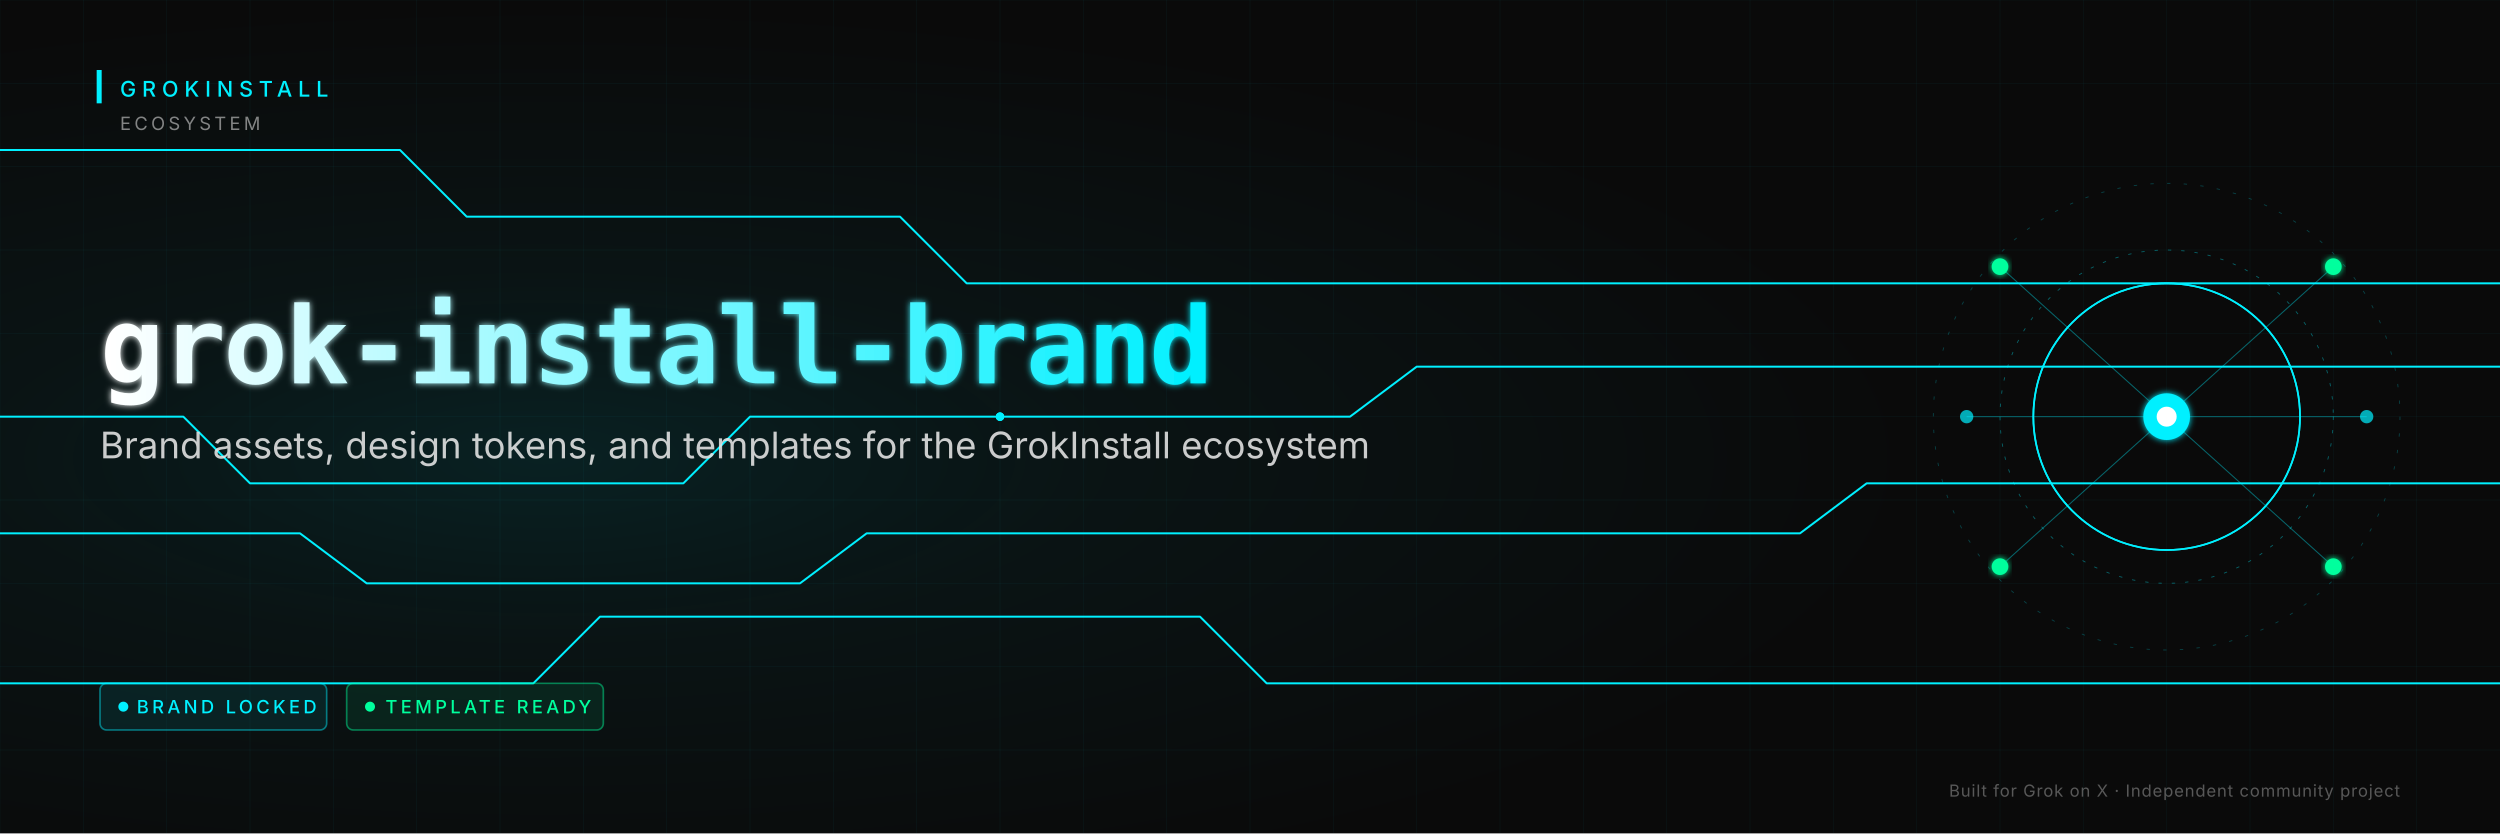
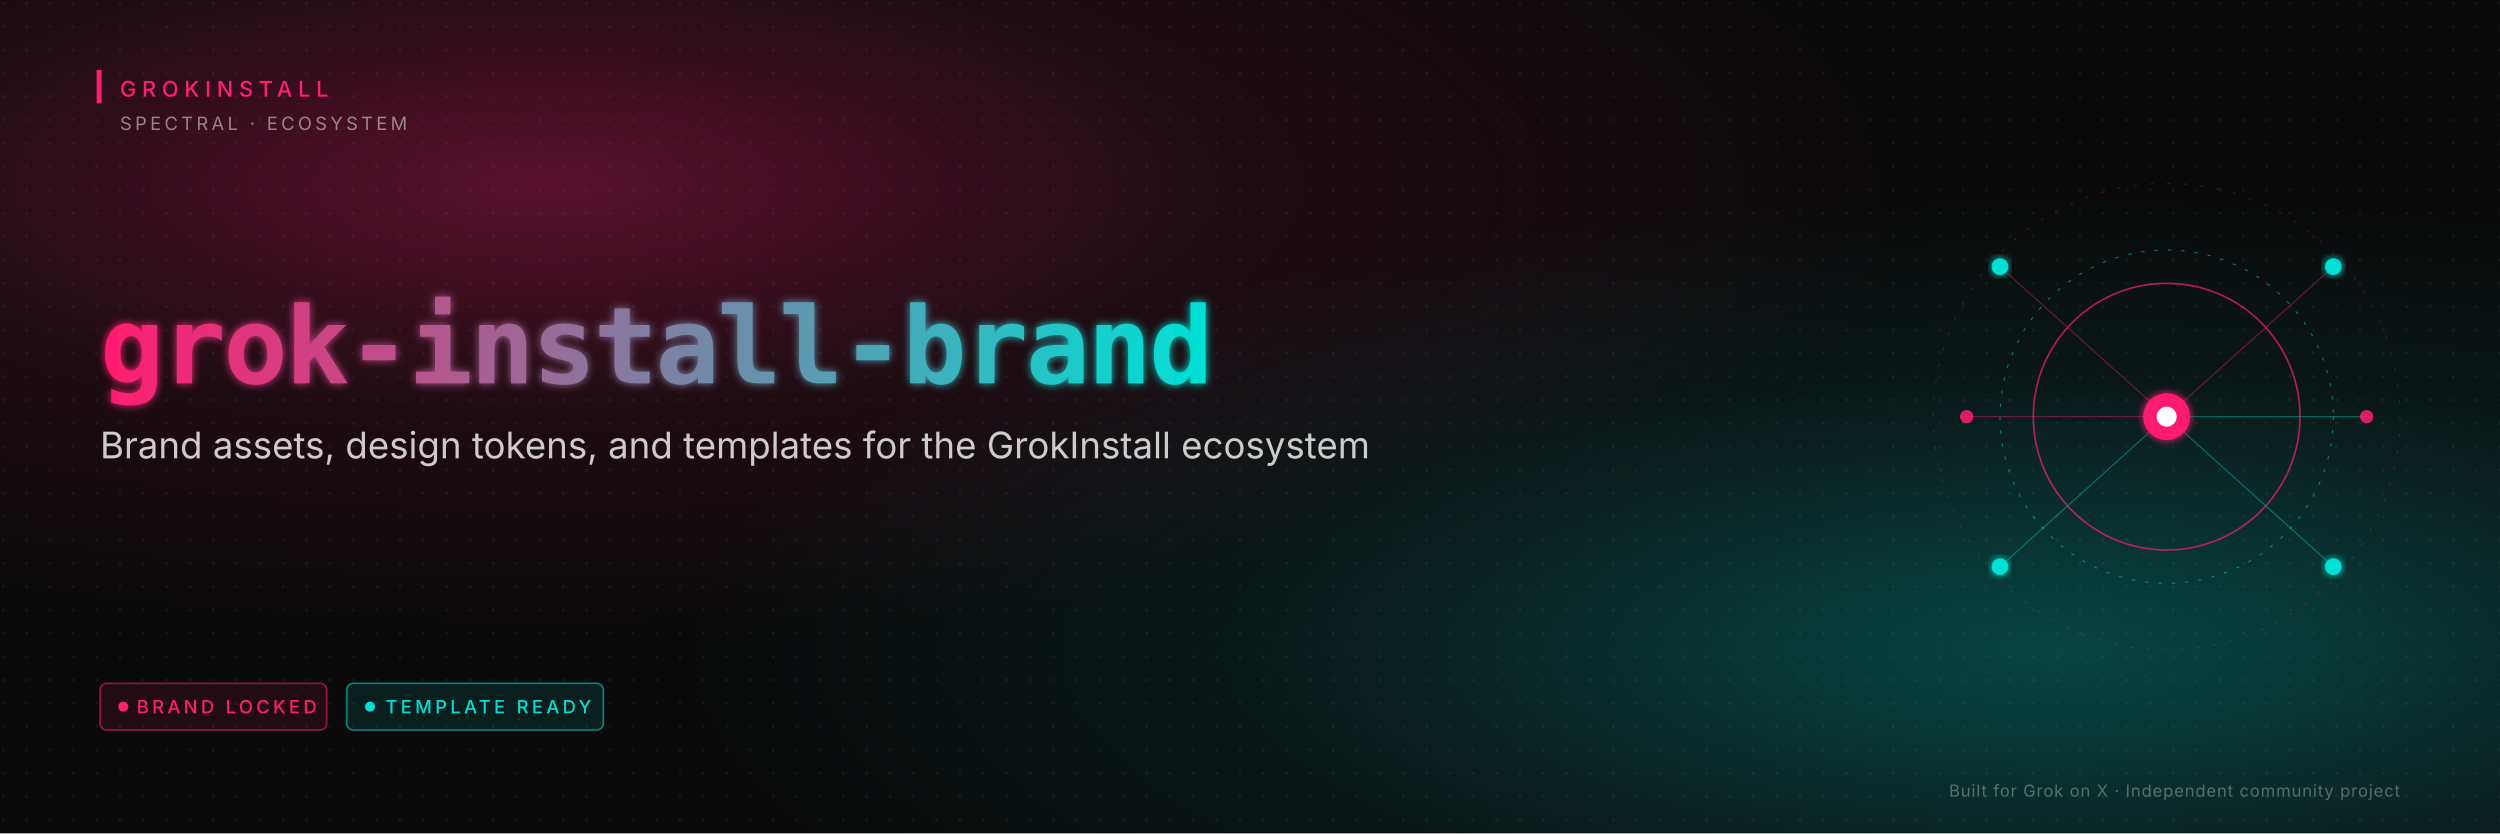
<svg xmlns="http://www.w3.org/2000/svg" viewBox="0 0 1500 500" width="1500" height="500" role="img" aria-labelledby="banner-title banner-desc">
  <defs>
-     <radialGradient id="hero-glow" cx="22%" cy="55%" r="55%">
-       <stop offset="0%" stop-color="#00F0FF" stop-opacity="0.10" />
-       <stop offset="40%" stop-color="#00F0FF" stop-opacity="0.04" />
-       <stop offset="100%" stop-color="#00F0FF" stop-opacity="0" />
+     <radialGradient id="hero-plasma" cx="22%" cy="22%" r="55%">
+       <stop offset="0%" stop-color="#FF1E70" stop-opacity="0.32" />
+       <stop offset="50%" stop-color="#FF1E70" stop-opacity="0.08" />
+       <stop offset="100%" stop-color="#FF1E70" stop-opacity="0" />
+     </radialGradient>
+     <radialGradient id="hero-aurora" cx="82%" cy="78%" r="55%">
+       <stop offset="0%" stop-color="#00E0D5" stop-opacity="0.28" />
+       <stop offset="60%" stop-color="#00E0D5" stop-opacity="0.06" />
+       <stop offset="100%" stop-color="#00E0D5" stop-opacity="0" />
    </radialGradient>
    <linearGradient id="repo-text" x1="0" y1="0" x2="1" y2="0">
-       <stop offset="0%" stop-color="#FFFFFF" />
-       <stop offset="100%" stop-color="#00F0FF" />
+       <stop offset="0%" stop-color="#FF1E70" />
+       <stop offset="100%" stop-color="#00E0D5" />
    </linearGradient>
+     <linearGradient id="hero-divider" x1="0" y1="0" x2="1" y2="0">
+       <stop offset="0%" stop-color="#FF1E70" stop-opacity="0" />
+       <stop offset="35%" stop-color="#FF1E70" stop-opacity="0.7" />
+       <stop offset="65%" stop-color="#00E0D5" stop-opacity="0.7" />
+       <stop offset="100%" stop-color="#00E0D5" stop-opacity="0" />
+     </linearGradient>
+     <pattern id="hero-halftone" x="0" y="0" width="14" height="14" patternUnits="userSpaceOnUse">
+       <circle cx="2" cy="2" r="1" fill="#FFFFFF" fill-opacity="0.05" />
+     </pattern>
    <filter id="neon-glow" x="-20%" y="-20%" width="140%" height="140%">
-       <feGaussianBlur stdDeviation="2" result="blur" />
+       <feGaussianBlur stdDeviation="2.4" result="blur" />
      <feMerge>
        <feMergeNode in="blur" />
        <feMergeNode in="SourceGraphic" />
      </feMerge>
    </filter>
  </defs>
  <rect width="1500" height="500" fill="#0A0A0A" />
-   <rect width="1500" height="500" fill="url(#hero-glow)" />
-   <g stroke="#00F0FF" stroke-width="0.3" stroke-opacity="0.06">
-     <line x1="0" y1="0" x2="0" y2="500" />
-     <line x1="50" y1="0" x2="50" y2="500" />
-     <line x1="100" y1="0" x2="100" y2="500" />
-     <line x1="150" y1="0" x2="150" y2="500" />
-     <line x1="200" y1="0" x2="200" y2="500" />
-     <line x1="250" y1="0" x2="250" y2="500" />
-     <line x1="300" y1="0" x2="300" y2="500" />
-     <line x1="350" y1="0" x2="350" y2="500" />
-     <line x1="400" y1="0" x2="400" y2="500" />
-     <line x1="450" y1="0" x2="450" y2="500" />
-     <line x1="500" y1="0" x2="500" y2="500" />
-     <line x1="550" y1="0" x2="550" y2="500" />
-     <line x1="600" y1="0" x2="600" y2="500" />
-     <line x1="650" y1="0" x2="650" y2="500" />
-     <line x1="700" y1="0" x2="700" y2="500" />
-     <line x1="750" y1="0" x2="750" y2="500" />
-     <line x1="800" y1="0" x2="800" y2="500" />
-     <line x1="850" y1="0" x2="850" y2="500" />
-     <line x1="900" y1="0" x2="900" y2="500" />
-     <line x1="950" y1="0" x2="950" y2="500" />
-     <line x1="1000" y1="0" x2="1000" y2="500" />
-     <line x1="1050" y1="0" x2="1050" y2="500" />
-     <line x1="1100" y1="0" x2="1100" y2="500" />
-     <line x1="1150" y1="0" x2="1150" y2="500" />
-     <line x1="1200" y1="0" x2="1200" y2="500" />
-     <line x1="1250" y1="0" x2="1250" y2="500" />
-     <line x1="1300" y1="0" x2="1300" y2="500" />
-     <line x1="1350" y1="0" x2="1350" y2="500" />
-     <line x1="1400" y1="0" x2="1400" y2="500" />
-     <line x1="1450" y1="0" x2="1450" y2="500" />
-     <line x1="0" y1="0" x2="1500" y2="0" />
-     <line x1="0" y1="50" x2="1500" y2="50" />
-     <line x1="0" y1="100" x2="1500" y2="100" />
-     <line x1="0" y1="150" x2="1500" y2="150" />
-     <line x1="0" y1="200" x2="1500" y2="200" />
-     <line x1="0" y1="250" x2="1500" y2="250" />
-     <line x1="0" y1="300" x2="1500" y2="300" />
-     <line x1="0" y1="350" x2="1500" y2="350" />
-     <line x1="0" y1="400" x2="1500" y2="400" />
-     <line x1="0" y1="450" x2="1500" y2="450" />
-   </g>
-   <g stroke="#00F0FF" stroke-width="1.2" fill="none" stroke-linecap="round" stroke-linejoin="round">
-     <path class="trace-1" d="M -10 90  L 240 90  L 280 130 L 540 130 L 580 170 L 1510 170" />
-     <path class="trace-2" d="M -10 410 L 320 410 L 360 370 L 720 370 L 760 410 L 1510 410" />
-     <path class="trace-3" d="M -10 250 L 110 250 L 150 290 L 410 290 L 450 250 L 810 250 L 850 220 L 1510 220" />
-     <path class="trace-4" d="M -10 320 L 180 320 L 220 350 L 480 350 L 520 320 L 1080 320 L 1120 290 L 1510 290" />
-   </g>
-   <g fill="#00F0FF">
-     <circle class="data-1" cx="600" cy="250" r="2.5" />
-     <circle class="data-2" cx="600" cy="250" r="2.5" />
-     <circle class="data-3" cx="600" cy="250" r="2.5" />
-   </g>
+   <rect width="1500" height="500" fill="url(#hero-halftone)" />
+   <rect width="1500" height="500" fill="url(#hero-plasma)" />
+   <rect width="1500" height="500" fill="url(#hero-aurora)" />
  <g transform="translate(60, 56)">
-     <rect x="-2" y="-14" width="3" height="20" fill="#00F0FF" />
-     <text x="12" y="2" font-family="'Space Grotesk', Inter, sans-serif" font-size="13" font-weight="500" fill="#00F0FF" letter-spacing="3.5">GROKINSTALL</text>
-     <text x="12" y="22" font-family="Inter, sans-serif" font-size="11" font-weight="400" fill="#E5E5E5" opacity="0.55" letter-spacing="2">ECOSYSTEM</text>
+     <rect x="-2" y="-14" width="3" height="20" fill="#FF1E70" />
+     <text x="12" y="2" font-family="Inter, sans-serif" font-size="13" font-weight="500" fill="#FF1E70" letter-spacing="3.5">GROKINSTALL</text>
+     <text x="12" y="22" font-family="Inter, sans-serif" font-size="11" font-weight="400" fill="#E5E5E5" opacity="0.55" letter-spacing="2">SPECTRAL · ECOSYSTEM</text>
  </g>
  <g transform="translate(60, 230)">
    <text x="0" y="0" font-family="'JetBrains Mono', 'SF Mono', Consolas, monospace" font-size="64" font-weight="700" fill="url(#repo-text)" letter-spacing="-1.5" filter="url(#neon-glow)">grok-install-brand</text>
    <text x="0" y="45" font-family="Inter, sans-serif" font-size="22" font-weight="400" fill="#E5E5E5" opacity="0.88">Brand assets, design tokens, and templates for the GrokInstall ecosystem</text>
  </g>
  <g transform="translate(60, 410)">
    <g>
-       <rect rx="4" width="136" height="28" fill="#00F0FF" fill-opacity="0.08" stroke="#00F0FF" stroke-opacity="0.45" stroke-width="1" />
-       <circle cx="14" cy="14" r="3" fill="#00F0FF" />
-       <text x="76" y="18" font-family="Inter, sans-serif" font-size="11" font-weight="500" fill="#00F0FF" text-anchor="middle" letter-spacing="2">BRAND LOCKED</text>
+       <rect rx="4" width="136" height="28" fill="#FF1E70" fill-opacity="0.10" stroke="#FF1E70" stroke-opacity="0.55" stroke-width="1" />
+       <circle cx="14" cy="14" r="3" fill="#FF1E70" />
+       <text x="76" y="18" font-family="Inter, sans-serif" font-size="11" font-weight="500" fill="#FF1E70" text-anchor="middle" letter-spacing="2">BRAND LOCKED</text>
    </g>
    <g transform="translate(148, 0)">
-       <rect rx="4" width="154" height="28" fill="#00FF9D" fill-opacity="0.08" stroke="#00FF9D" stroke-opacity="0.45" stroke-width="1" />
-       <circle cx="14" cy="14" r="3" fill="#00FF9D" />
-       <text x="85" y="18" font-family="Inter, sans-serif" font-size="11" font-weight="500" fill="#00FF9D" text-anchor="middle" letter-spacing="2">TEMPLATE READY</text>
+       <rect rx="4" width="154" height="28" fill="#00E0D5" fill-opacity="0.10" stroke="#00E0D5" stroke-opacity="0.55" stroke-width="1" />
+       <circle cx="14" cy="14" r="3" fill="#00E0D5" />
+       <text x="85" y="18" font-family="Inter, sans-serif" font-size="11" font-weight="500" fill="#00E0D5" text-anchor="middle" letter-spacing="2">TEMPLATE READY</text>
    </g>
  </g>
  <g>
-     <circle class="ring-1" cx="1300" cy="250" r="80" fill="none" stroke="#00F0FF" stroke-width="1" />
-     <circle class="ring-2" cx="1300" cy="250" r="80" fill="none" stroke="#00F0FF" stroke-width="1" />
-     <circle cx="1300" cy="250" r="100" fill="none" stroke="#00F0FF" stroke-width="0.5" stroke-dasharray="2 6" opacity="0.4" />
-     <circle cx="1300" cy="250" r="140" fill="none" stroke="#00F0FF" stroke-width="0.5" stroke-dasharray="2 8" opacity="0.25" />
-     <line x1="1300" y1="250" x2="1200" y2="160" stroke="#00F0FF" stroke-width="0.6" stroke-opacity="0.4" />
-     <line x1="1300" y1="250" x2="1400" y2="160" stroke="#00F0FF" stroke-width="0.6" stroke-opacity="0.4" />
-     <line x1="1300" y1="250" x2="1200" y2="340" stroke="#00F0FF" stroke-width="0.6" stroke-opacity="0.4" />
-     <line x1="1300" y1="250" x2="1400" y2="340" stroke="#00F0FF" stroke-width="0.6" stroke-opacity="0.4" />
-     <line x1="1300" y1="250" x2="1180" y2="250" stroke="#00F0FF" stroke-width="0.6" stroke-opacity="0.4" />
-     <line x1="1300" y1="250" x2="1420" y2="250" stroke="#00F0FF" stroke-width="0.6" stroke-opacity="0.4" />
-     <circle cx="1200" cy="160" r="5" fill="#00FF9D" filter="url(#neon-glow)" />
-     <circle cx="1400" cy="160" r="5" fill="#00FF9D" filter="url(#neon-glow)" />
-     <circle cx="1200" cy="340" r="5" fill="#00FF9D" filter="url(#neon-glow)" />
-     <circle cx="1400" cy="340" r="5" fill="#00FF9D" filter="url(#neon-glow)" />
-     <circle cx="1180" cy="250" r="4" fill="#00F0FF" opacity="0.7" />
-     <circle cx="1420" cy="250" r="4" fill="#00F0FF" opacity="0.7" />
-     <g class="node-pulse">
-       <circle cx="1300" cy="250" r="14" fill="#00F0FF" filter="url(#neon-glow)" />
-       <circle cx="1300" cy="250" r="6" fill="#FFFFFF" />
-     </g>
+     <circle cx="1300" cy="250" r="80" fill="none" stroke="#FF1E70" stroke-width="1" stroke-opacity="0.7" />
+     <circle cx="1300" cy="250" r="100" fill="none" stroke="#00E0D5" stroke-width="0.6" stroke-dasharray="2 6" opacity="0.55" />
+     <circle cx="1300" cy="250" r="140" fill="none" stroke="#FF1E70" stroke-width="0.6" stroke-dasharray="2 8" opacity="0.30" />
+     <line x1="1300" y1="250" x2="1200" y2="160" stroke="#FF1E70" stroke-width="0.6" stroke-opacity="0.45" />
+     <line x1="1300" y1="250" x2="1400" y2="160" stroke="#FF1E70" stroke-width="0.6" stroke-opacity="0.45" />
+     <line x1="1300" y1="250" x2="1200" y2="340" stroke="#00E0D5" stroke-width="0.6" stroke-opacity="0.45" />
+     <line x1="1300" y1="250" x2="1400" y2="340" stroke="#00E0D5" stroke-width="0.6" stroke-opacity="0.45" />
+     <line x1="1300" y1="250" x2="1180" y2="250" stroke="#FF1E70" stroke-width="0.6" stroke-opacity="0.45" />
+     <line x1="1300" y1="250" x2="1420" y2="250" stroke="#00E0D5" stroke-width="0.6" stroke-opacity="0.45" />
+     <circle cx="1200" cy="160" r="5" fill="#00E0D5" filter="url(#neon-glow)" />
+     <circle cx="1400" cy="160" r="5" fill="#00E0D5" filter="url(#neon-glow)" />
+     <circle cx="1200" cy="340" r="5" fill="#00E0D5" filter="url(#neon-glow)" />
+     <circle cx="1400" cy="340" r="5" fill="#00E0D5" filter="url(#neon-glow)" />
+     <circle cx="1180" cy="250" r="4" fill="#FF1E70" opacity="0.85" />
+     <circle cx="1420" cy="250" r="4" fill="#FF1E70" opacity="0.85" />
+     <circle cx="1300" cy="250" r="14" fill="#FF1E70" filter="url(#neon-glow)" />
+     <circle cx="1300" cy="250" r="6" fill="#FFFFFF" />
  </g>
+   <line x1="0" y1="488" x2="1500" y2="488" stroke="url(#hero-divider)" stroke-width="1" />
  <text x="1440" y="478" font-family="Inter, sans-serif" font-size="10" font-weight="400" fill="#FFFFFF" opacity="0.32" text-anchor="end" letter-spacing="0.5">Built for Grok on X · Independent community project</text>
</svg>
